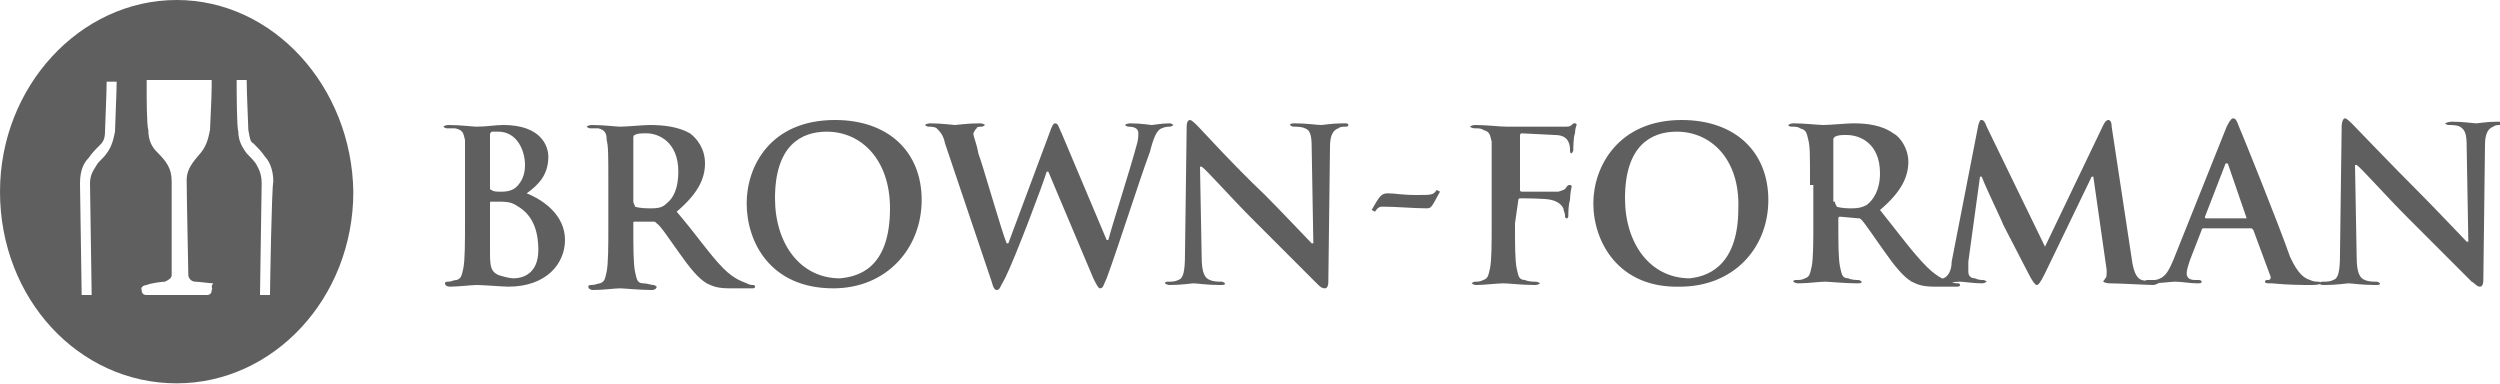
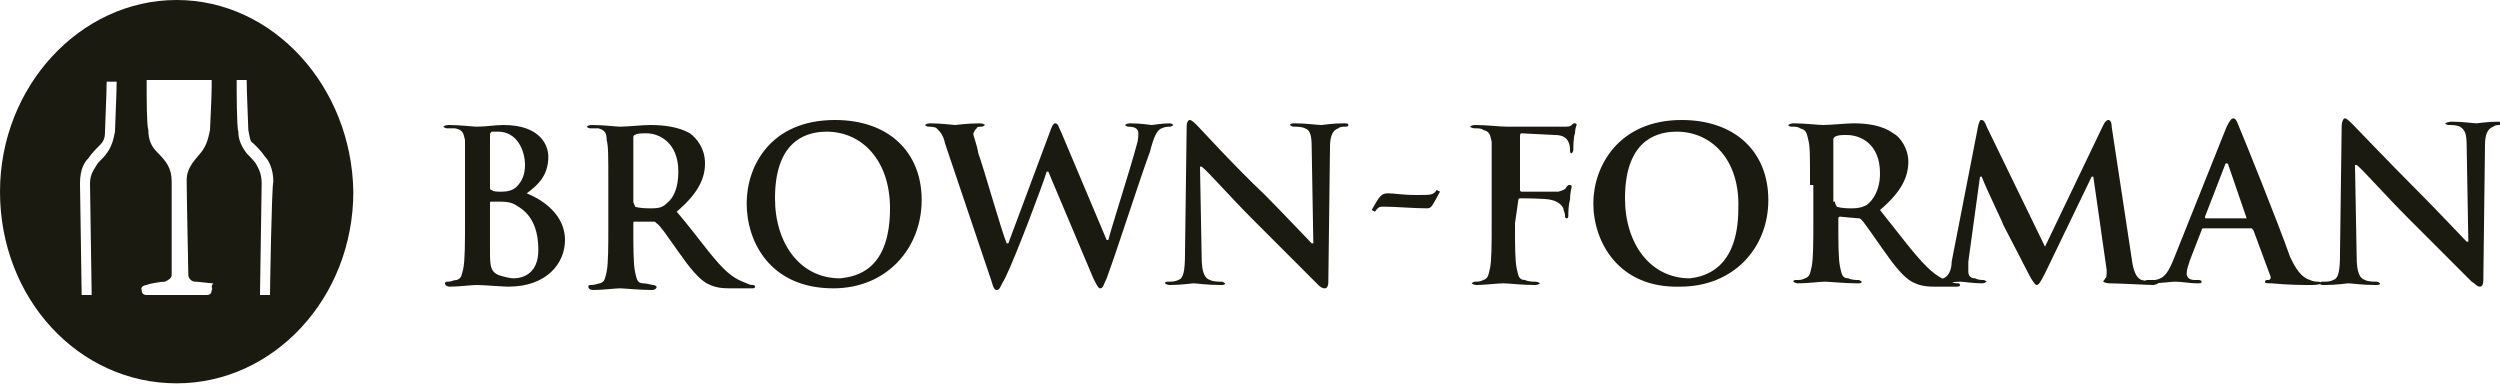
<svg xmlns="http://www.w3.org/2000/svg" version="1.1" id="Layer_1" x="0px" y="0px" viewBox="405.1 268.5 150 23" style="enable-background:new 405.1 268.5 150 23;" xml:space="preserve" preserveAspectRatio="XminYmin none">
  <style type="text/css">
- 	.st0{fill:#605f5f;}
+ 	.st0{fill:#1a1a10;}
</style>
  <g id="humana">
</g>
  <g id="humana_vitality">
</g>
  <g id="jencare">
    <g>
      <path class="st0" d="M415.7,268.5c-5.8,0-10.6,5.2-10.6,11.5c0,6.4,4.7,11.5,10.6,11.5c5.8,0,10.6-5.1,10.6-11.5    C426.2,273.7,421.5,268.5,415.7,268.5z M412,276.4c-0.1,0.5-0.2,0.9-0.5,1.3c-0.2,0.3-0.5,0.5-0.6,0.7c-0.1,0.2-0.4,0.5-0.4,1.1    c0,0.3,0.1,6.7,0.1,6.7h-0.6c0-0.3-0.1-6.5-0.1-6.7c0-0.9,0.3-1.3,0.5-1.5c0.2-0.3,0.4-0.5,0.7-0.8c0.2-0.2,0.3-0.4,0.3-0.8    c0-0.3,0.1-2.3,0.1-3h0.6C412.1,274,412,276.1,412,276.4z M417.8,285.9c0,0.2-0.1,0.3-0.3,0.3c-0.2,0-3.4,0-3.6,0    c-0.2,0-0.3-0.1-0.3-0.3c-0.1-0.2,0.2-0.3,0.3-0.3c0.2-0.1,0.9-0.2,1.1-0.2c0.2-0.1,0.4-0.2,0.4-0.4c0-0.2,0-4.9,0-5.6    c0-0.8-0.3-1.2-0.9-1.8c-0.3-0.3-0.5-0.7-0.5-1.3c-0.1-0.3-0.1-1.9-0.1-2.6v-0.4h3.9v0.4c0,0.7-0.1,2.4-0.1,2.6    c-0.1,0.5-0.2,0.9-0.5,1.3c-0.3,0.4-0.9,0.9-0.9,1.7c0,0.9,0.1,5.5,0.1,5.7c0,0.2,0.2,0.4,0.4,0.4c0.2,0,0.9,0.1,1.1,0.1    C417.7,285.7,417.9,285.8,417.8,285.9z M421.3,286.2h-0.6c0-0.1,0.1-6.5,0.1-6.7c0-0.6-0.2-0.9-0.3-1.1c-0.1-0.2-0.4-0.5-0.6-0.7    c-0.3-0.4-0.5-0.8-0.5-1.3c-0.1-0.3-0.1-2.4-0.1-3.1h0.6c0,0.7,0.1,2.8,0.1,3c0.1,0.5,0.1,0.7,0.3,0.8c0.3,0.3,0.5,0.5,0.7,0.8    c0.2,0.2,0.5,0.7,0.5,1.5C421.4,279.7,421.3,285.9,421.3,286.2z" />
      <path class="st0" d="M433,279.6c0-1.9,0-2.3,0-2.7c-0.1-0.4-0.1-0.6-0.6-0.7c-0.1,0-0.3,0-0.5,0c-0.1,0-0.2-0.1-0.2-0.1    s0.1-0.1,0.3-0.1c0.7,0,1.5,0.1,1.7,0.1c0.6,0,1.1-0.1,1.6-0.1c2.3,0,2.7,1.3,2.7,1.9c0,1.1-0.6,1.7-1.3,2.2    c1,0.4,2.3,1.3,2.3,2.8c0,1.4-1.1,2.8-3.4,2.8c-0.3,0-1.5-0.1-1.9-0.1c-0.3,0-1.1,0.1-1.6,0.1c-0.2,0-0.3-0.1-0.3-0.2    c0-0.1,0.1-0.1,0.2-0.1c0.2,0,0.3-0.1,0.5-0.1c0.3-0.1,0.3-0.3,0.4-0.7c0.1-0.5,0.1-1.6,0.1-2.7L433,279.6L433,279.6z     M436.2,280.9c-0.3-0.2-0.5-0.3-1.1-0.3c-0.2,0-0.3,0-0.5,0c-0.1,0-0.1,0-0.1,0.1v3c0,0.9,0.1,1.1,0.5,1.3    c0.3,0.1,0.7,0.2,0.9,0.2c0.6,0,1.5-0.3,1.5-1.7C437.4,282.6,437.2,281.5,436.2,280.9L436.2,280.9z M434.5,279.8    c0,0.1,0.1,0.1,0.1,0.1c0.1,0.1,0.3,0.1,0.6,0.1c0.4,0,0.7-0.1,0.9-0.3c0.3-0.3,0.5-0.7,0.5-1.3c0-0.9-0.5-2-1.6-2    c-0.2,0-0.3,0-0.4,0c-0.1,0.1-0.1,0.1-0.1,0.2L434.5,279.8L434.5,279.8z" />
      <path class="st0" d="M441.6,279.6c0-1.9,0-2.3-0.1-2.7c0-0.4-0.1-0.6-0.5-0.7c-0.1,0-0.3,0-0.5,0c-0.1,0-0.2-0.1-0.2-0.1    s0.1-0.1,0.3-0.1c0.7,0,1.5,0.1,1.7,0.1c0.4,0,1.4-0.1,1.8-0.1c0.8,0,1.7,0.1,2.4,0.5c0.4,0.3,0.9,0.9,0.9,1.8    c0,0.9-0.4,1.8-1.7,2.9c1.2,1.4,2,2.6,2.8,3.4c0.7,0.7,1.2,0.8,1.4,0.9c0.2,0.1,0.3,0.1,0.4,0.1c0.1,0,0.1,0.1,0.1,0.1    c0,0.1-0.1,0.1-0.2,0.1h-1.3c-0.7,0-1-0.1-1.4-0.3c-0.5-0.3-1-0.9-1.7-1.9c-0.5-0.7-1.1-1.6-1.3-1.7c-0.1-0.1-0.1-0.1-0.2-0.1    h-1.1c-0.1,0-0.1,0-0.1,0.1v0.2c0,1.2,0,2.2,0.1,2.7c0.1,0.4,0.1,0.7,0.5,0.7c0.2,0,0.5,0.1,0.6,0.1c0.1,0,0.2,0.1,0.2,0.1    c0,0.1-0.1,0.2-0.3,0.2c-0.7,0-1.7-0.1-1.9-0.1c-0.3,0-1,0.1-1.6,0.1c-0.2,0-0.3-0.1-0.3-0.2c0-0.1,0.1-0.1,0.2-0.1    c0.2,0,0.4-0.1,0.5-0.1c0.3-0.1,0.3-0.3,0.4-0.7c0.1-0.5,0.1-1.6,0.1-2.7L441.6,279.6L441.6,279.6z M443.1,280.6    c0,0.1,0.1,0.2,0.1,0.3c0.3,0.1,0.7,0.1,1,0.1c0.5,0,0.7-0.1,0.9-0.3c0.4-0.3,0.7-0.9,0.7-1.9c0-1.8-1.2-2.3-1.9-2.3    c-0.3,0-0.6,0-0.7,0.1c-0.1,0-0.1,0.1-0.1,0.2V280.6L443.1,280.6z" />
      <path class="st0" d="M449.9,280.7c0-2.2,1.4-5,5.3-5c3.2,0,5.2,1.9,5.2,4.8c0,2.9-2.1,5.3-5.3,5.3    C451.3,285.8,449.9,283,449.9,280.7L449.9,280.7z M458.5,281c0-2.9-1.7-4.6-3.8-4.6c-1.5,0-3.1,0.8-3.1,4c0,2.7,1.5,4.8,3.9,4.8    C456.5,285.1,458.5,284.7,458.5,281L458.5,281z" />
      <path class="st0" d="M461.8,277.1c-0.1-0.5-0.3-0.7-0.5-0.9c-0.1-0.1-0.4-0.1-0.5-0.1c-0.1,0-0.2-0.1-0.2-0.1s0.1-0.1,0.3-0.1    c0.7,0,1.4,0.1,1.5,0.1c0.1,0,0.7-0.1,1.5-0.1c0.2,0,0.3,0.1,0.3,0.1s-0.1,0.1-0.2,0.1c-0.1,0-0.3,0-0.3,0.1    c-0.1,0.1-0.1,0.1-0.2,0.3c0,0.2,0.2,0.6,0.3,1.2c0.3,0.8,1.4,4.7,1.7,5.4h0.1l2.5-6.7c0.1-0.3,0.2-0.5,0.3-0.5    c0.2,0,0.2,0.2,0.4,0.6l2.7,6.4h0.1c0.2-0.8,1.3-4.2,1.7-5.7c0.1-0.3,0.1-0.6,0.1-0.7c0-0.2-0.1-0.4-0.6-0.4    c-0.1,0-0.2-0.1-0.2-0.1s0.1-0.1,0.3-0.1c0.7,0,1.2,0.1,1.3,0.1c0.1,0,0.6-0.1,1.1-0.1c0.1,0,0.2,0.1,0.2,0.1s-0.1,0.1-0.2,0.1    c-0.1,0-0.3,0-0.5,0.1c-0.3,0.1-0.5,0.6-0.7,1.4c-0.6,1.6-1.9,5.7-2.6,7.6c-0.2,0.4-0.2,0.6-0.4,0.6c-0.1,0-0.2-0.2-0.4-0.6    l-2.7-6.4h-0.1c-0.2,0.7-1.9,5.2-2.5,6.4c-0.3,0.5-0.3,0.7-0.5,0.7c-0.1,0-0.2-0.1-0.3-0.5L461.8,277.1L461.8,277.1z" />
      <path class="st0" d="M477.2,283.9c0,1,0.2,1.3,0.5,1.4c0.2,0.1,0.5,0.1,0.7,0.1c0.1,0,0.2,0.1,0.2,0.1c0,0.1-0.1,0.1-0.3,0.1    c-0.8,0-1.4-0.1-1.6-0.1c-0.1,0-0.7,0.1-1.4,0.1c-0.2,0-0.3-0.1-0.3-0.1c0-0.1,0.1-0.1,0.2-0.1c0.2,0,0.4,0,0.6-0.1    c0.3-0.1,0.4-0.5,0.4-1.6l0.1-7.6c0-0.3,0.1-0.4,0.2-0.4c0.1,0,0.3,0.2,0.5,0.4c0.2,0.2,2.1,2.3,4,4.1c0.9,0.9,2.6,2.7,2.8,2.9    h0.1l-0.1-5.8c0-0.7-0.1-1-0.4-1.1c-0.2-0.1-0.5-0.1-0.7-0.1c-0.1,0-0.2-0.1-0.2-0.1c0-0.1,0.2-0.1,0.3-0.1c0.7,0,1.3,0.1,1.6,0.1    c0.1,0,0.6-0.1,1.3-0.1c0.2,0,0.3,0,0.3,0.1c0,0.1-0.1,0.1-0.2,0.1c-0.1,0-0.3,0-0.4,0.1c-0.3,0.1-0.5,0.4-0.5,1.1l-0.1,8.1    c0,0.3-0.1,0.4-0.2,0.4c-0.2,0-0.3-0.1-0.5-0.3c-0.8-0.8-2.5-2.5-3.8-3.8c-1.4-1.4-2.8-3-3.1-3.2h-0.1L477.2,283.9L477.2,283.9z" />
      <path class="st0" d="M487.4,281.1c0.5-0.9,0.6-1,1-1s0.8,0.1,1.7,0.1c0.9,0,1,0,1.2-0.3l0.2,0.1c-0.5,0.9-0.5,1-0.8,1    c-0.8,0-1.8-0.1-2.6-0.1c-0.2,0-0.3,0-0.5,0.3L487.4,281.1L487.4,281.1z" />
      <path class="st0" d="M496,281.9c0,1.3,0,2.2,0.1,2.7c0.1,0.4,0.1,0.7,0.5,0.7c0.2,0.1,0.5,0.1,0.6,0.1c0.2,0,0.3,0.1,0.3,0.1    s-0.1,0.1-0.3,0.1c-0.8,0-1.6-0.1-1.9-0.1s-1.2,0.1-1.6,0.1c-0.2,0-0.3-0.1-0.3-0.1s0.1-0.1,0.2-0.1c0.2,0,0.3,0,0.5-0.1    c0.3-0.1,0.3-0.3,0.4-0.7c0.1-0.5,0.1-1.5,0.1-2.7v-2.2c0-1.9,0-2.3,0-2.7c-0.1-0.4-0.1-0.6-0.5-0.7c-0.1-0.1-0.3-0.1-0.5-0.1    s-0.3-0.1-0.3-0.1s0.1-0.1,0.3-0.1c0.7,0,1.5,0.1,1.9,0.1c0.5,0,3.1,0,3.4,0c0.3,0,0.4,0,0.5-0.1c0.1-0.1,0.1-0.1,0.2-0.1    c0.1,0,0.1,0.1,0.1,0.1s-0.1,0.2-0.1,0.5c-0.1,0.2-0.1,0.9-0.1,1c0,0.1-0.1,0.2-0.1,0.2c-0.1,0-0.1-0.1-0.1-0.2s0-0.3-0.1-0.5    c-0.1-0.2-0.3-0.4-0.8-0.4l-2-0.1c-0.1,0-0.1,0.1-0.1,0.2v3.2c0,0.1,0.1,0.1,0.1,0.1h1.6c0.2,0,0.4,0,0.6,0    c0.3-0.1,0.4-0.1,0.5-0.3c0.1-0.1,0.1-0.1,0.2-0.1s0.1,0.1,0.1,0.1s-0.1,0.4-0.1,0.8c-0.1,0.3-0.1,0.8-0.1,0.9    c0,0.1,0,0.2-0.1,0.2c-0.1,0-0.1-0.1-0.1-0.2c0-0.1-0.1-0.3-0.1-0.4c-0.1-0.2-0.3-0.4-0.7-0.5c-0.3-0.1-1.7-0.1-1.9-0.1    c-0.1,0-0.1,0.1-0.1,0.1L496,281.9L496,281.9z" />
      <path class="st0" d="M500.7,280.7c0-2.2,1.5-5,5.3-5c3.2,0,5.2,1.9,5.2,4.8c0,2.9-2.1,5.2-5.3,5.2    C502.2,285.8,500.7,283,500.7,280.7L500.7,280.7z M509.4,281c0.1-2.9-1.6-4.6-3.7-4.6c-1.5,0-3.1,0.8-3.1,4c0,2.7,1.5,4.8,3.9,4.8    C507.3,285.1,509.4,284.7,509.4,281L509.4,281z" />
      <path class="st0" d="M513.7,279.6c0-1.9,0-2.3-0.1-2.7s-0.1-0.6-0.5-0.7c-0.1-0.1-0.3-0.1-0.5-0.1c-0.2,0-0.2-0.1-0.2-0.1    s0.1-0.1,0.3-0.1c0.7,0,1.5,0.1,1.8,0.1c0.4,0,1.4-0.1,1.8-0.1c0.8,0,1.7,0.1,2.4,0.6c0.4,0.2,0.9,0.9,0.9,1.7    c0,0.9-0.4,1.8-1.7,2.9c1.2,1.5,2,2.6,2.8,3.4c0.7,0.7,1.3,0.9,1.5,0.9c0.1,0.1,0.3,0.1,0.4,0.1c0.1,0,0.1,0.1,0.1,0.1    c0,0.1-0.1,0.1-0.3,0.1h-1.2c-0.7,0-1-0.1-1.4-0.3c-0.5-0.3-1-0.9-1.7-1.9c-0.5-0.7-1.1-1.6-1.3-1.8c-0.1-0.1-0.1-0.1-0.2-0.1    l-1.1-0.1c-0.1,0-0.1,0.1-0.1,0.1v0.2c0,1.2,0,2.2,0.1,2.7c0.1,0.4,0.1,0.7,0.5,0.7c0.2,0.1,0.5,0.1,0.6,0.1    c0.1,0,0.2,0.1,0.2,0.1c0,0.1-0.1,0.1-0.3,0.1c-0.7,0-1.7-0.1-1.9-0.1c-0.3,0-1,0.1-1.6,0.1c-0.2,0-0.3-0.1-0.3-0.1    c0-0.1,0.1-0.1,0.2-0.1c0.2,0,0.3,0,0.5-0.1c0.3-0.1,0.3-0.3,0.4-0.7c0.1-0.5,0.1-1.5,0.1-2.7V279.6L513.7,279.6z M515.2,280.6    c0,0.2,0.1,0.2,0.1,0.3c0.3,0.1,0.7,0.1,0.9,0.1c0.5,0,0.7-0.1,0.9-0.2c0.4-0.3,0.8-0.9,0.8-1.9c0-1.8-1.2-2.3-2-2.3    c-0.3,0-0.5,0-0.7,0.1c-0.1,0.1-0.1,0.1-0.1,0.2V280.6L515.2,280.6z" />
      <path class="st0" d="M523.8,276c0.1-0.3,0.1-0.3,0.2-0.3c0.1,0,0.2,0.1,0.3,0.4l3.5,7.2l3.5-7.3c0.1-0.2,0.2-0.3,0.3-0.3    c0.1,0,0.2,0.1,0.2,0.4l1.2,7.9c0.1,0.8,0.3,1.2,0.6,1.3c0.4,0.1,0.7,0.1,0.8,0.1c0.1,0,0.2,0.1,0.2,0.1s-0.2,0.1-0.3,0.1    c-0.3,0-2.1-0.1-2.6-0.1c-0.3,0-0.4-0.1-0.4-0.1c0-0.1,0.1-0.1,0.1-0.2c0.1,0,0.1-0.2,0.1-0.5l-0.8-5.6h-0.1l-2.8,5.8    c-0.3,0.6-0.4,0.7-0.5,0.7c-0.1,0-0.3-0.3-0.5-0.7c-0.3-0.6-1.3-2.5-1.5-2.9c-0.1-0.3-0.9-1.9-1.3-2.9h-0.1l-0.7,5.1    c0,0.3,0,0.4,0,0.6c0,0.3,0.2,0.4,0.4,0.4c0.2,0.1,0.4,0.1,0.5,0.1c0.1,0,0.2,0.1,0.2,0.1s-0.1,0.1-0.3,0.1    c-0.5,0-1.1-0.1-1.3-0.1c-0.3,0-0.9,0.1-1.3,0.1c-0.1,0-0.3-0.1-0.3-0.1s0.1-0.1,0.2-0.1c0.1,0,0.2,0,0.4-0.1    c0.3-0.1,0.5-0.5,0.5-1L523.8,276L523.8,276z" />
      <path class="st0" d="M537.3,282.2c-0.1,0-0.1,0.1-0.1,0.1l-0.7,1.8c-0.1,0.3-0.2,0.6-0.2,0.8c0,0.2,0.1,0.4,0.5,0.4h0.2    c0.2,0,0.2,0.1,0.2,0.1c0,0.1-0.1,0.1-0.3,0.1c-0.4,0-0.9-0.1-1.3-0.1c-0.2,0-0.9,0.1-1.5,0.1c-0.2,0-0.3-0.1-0.3-0.1    c0-0.1,0.1-0.1,0.2-0.1c0.1,0,0.3,0,0.4,0c0.6-0.1,0.8-0.5,1.1-1.2l3.2-8c0.2-0.4,0.3-0.5,0.4-0.5c0.1,0,0.2,0.1,0.3,0.4    c0.3,0.7,2.4,5.9,3.1,7.9c0.5,1.1,0.9,1.3,1.2,1.4c0.2,0.1,0.4,0.1,0.5,0.1c0.1,0,0.2,0.1,0.2,0.1s-0.1,0.1-0.6,0.1    c-0.5,0-1.4,0-2.4-0.1c-0.3,0-0.4,0-0.4-0.1s0.1-0.1,0.2-0.1c0.1,0,0.2-0.1,0.1-0.3l-1-2.7c-0.1-0.1-0.1-0.1-0.1-0.1L537.3,282.2    L537.3,282.2z M539.9,281.6C540,281.6,540,281.6,539.9,281.6l-1.1-3.2c0-0.1-0.1-0.1-0.1-0.1c-0.1,0-0.1,0.1-0.1,0.1l-1.2,3.1    c0,0.1,0,0.1,0.1,0.1H539.9L539.9,281.6z" />
      <path class="st0" d="M546.5,283.9c0,1,0.2,1.3,0.5,1.4c0.2,0.1,0.5,0.1,0.7,0.1c0.1,0,0.2,0.1,0.2,0.1c0,0.1-0.1,0.1-0.3,0.1    c-0.8,0-1.4-0.1-1.6-0.1c-0.1,0-0.7,0.1-1.4,0.1c-0.2,0-0.3,0-0.3-0.1c0-0.1,0.1-0.1,0.2-0.1c0.2,0,0.4,0,0.6-0.1    c0.3-0.1,0.4-0.5,0.4-1.6l0.1-7.6c0-0.3,0.1-0.5,0.2-0.5c0.1,0,0.3,0.2,0.5,0.4c0.2,0.2,2.1,2.2,4,4.1c0.9,0.9,2.6,2.7,2.8,2.9    h0.1l-0.1-5.7c0-0.8-0.1-1-0.4-1.2c-0.2-0.1-0.5-0.1-0.7-0.1c-0.1,0-0.2-0.1-0.2-0.1s0.2-0.1,0.4-0.1c0.7,0,1.3,0.1,1.5,0.1    c0.1,0,0.6-0.1,1.3-0.1c0.2,0,0.3,0.1,0.3,0.1s-0.1,0.1-0.2,0.1s-0.3,0-0.4,0.1c-0.3,0.1-0.5,0.4-0.5,1.1l-0.1,8.1    c0,0.3-0.1,0.4-0.2,0.4c-0.2,0-0.3-0.2-0.5-0.3c-0.8-0.8-2.5-2.5-3.8-3.8c-1.4-1.4-2.8-3-3.1-3.2h-0.1L546.5,283.9L546.5,283.9z" />
    </g>
  </g>
</svg>
